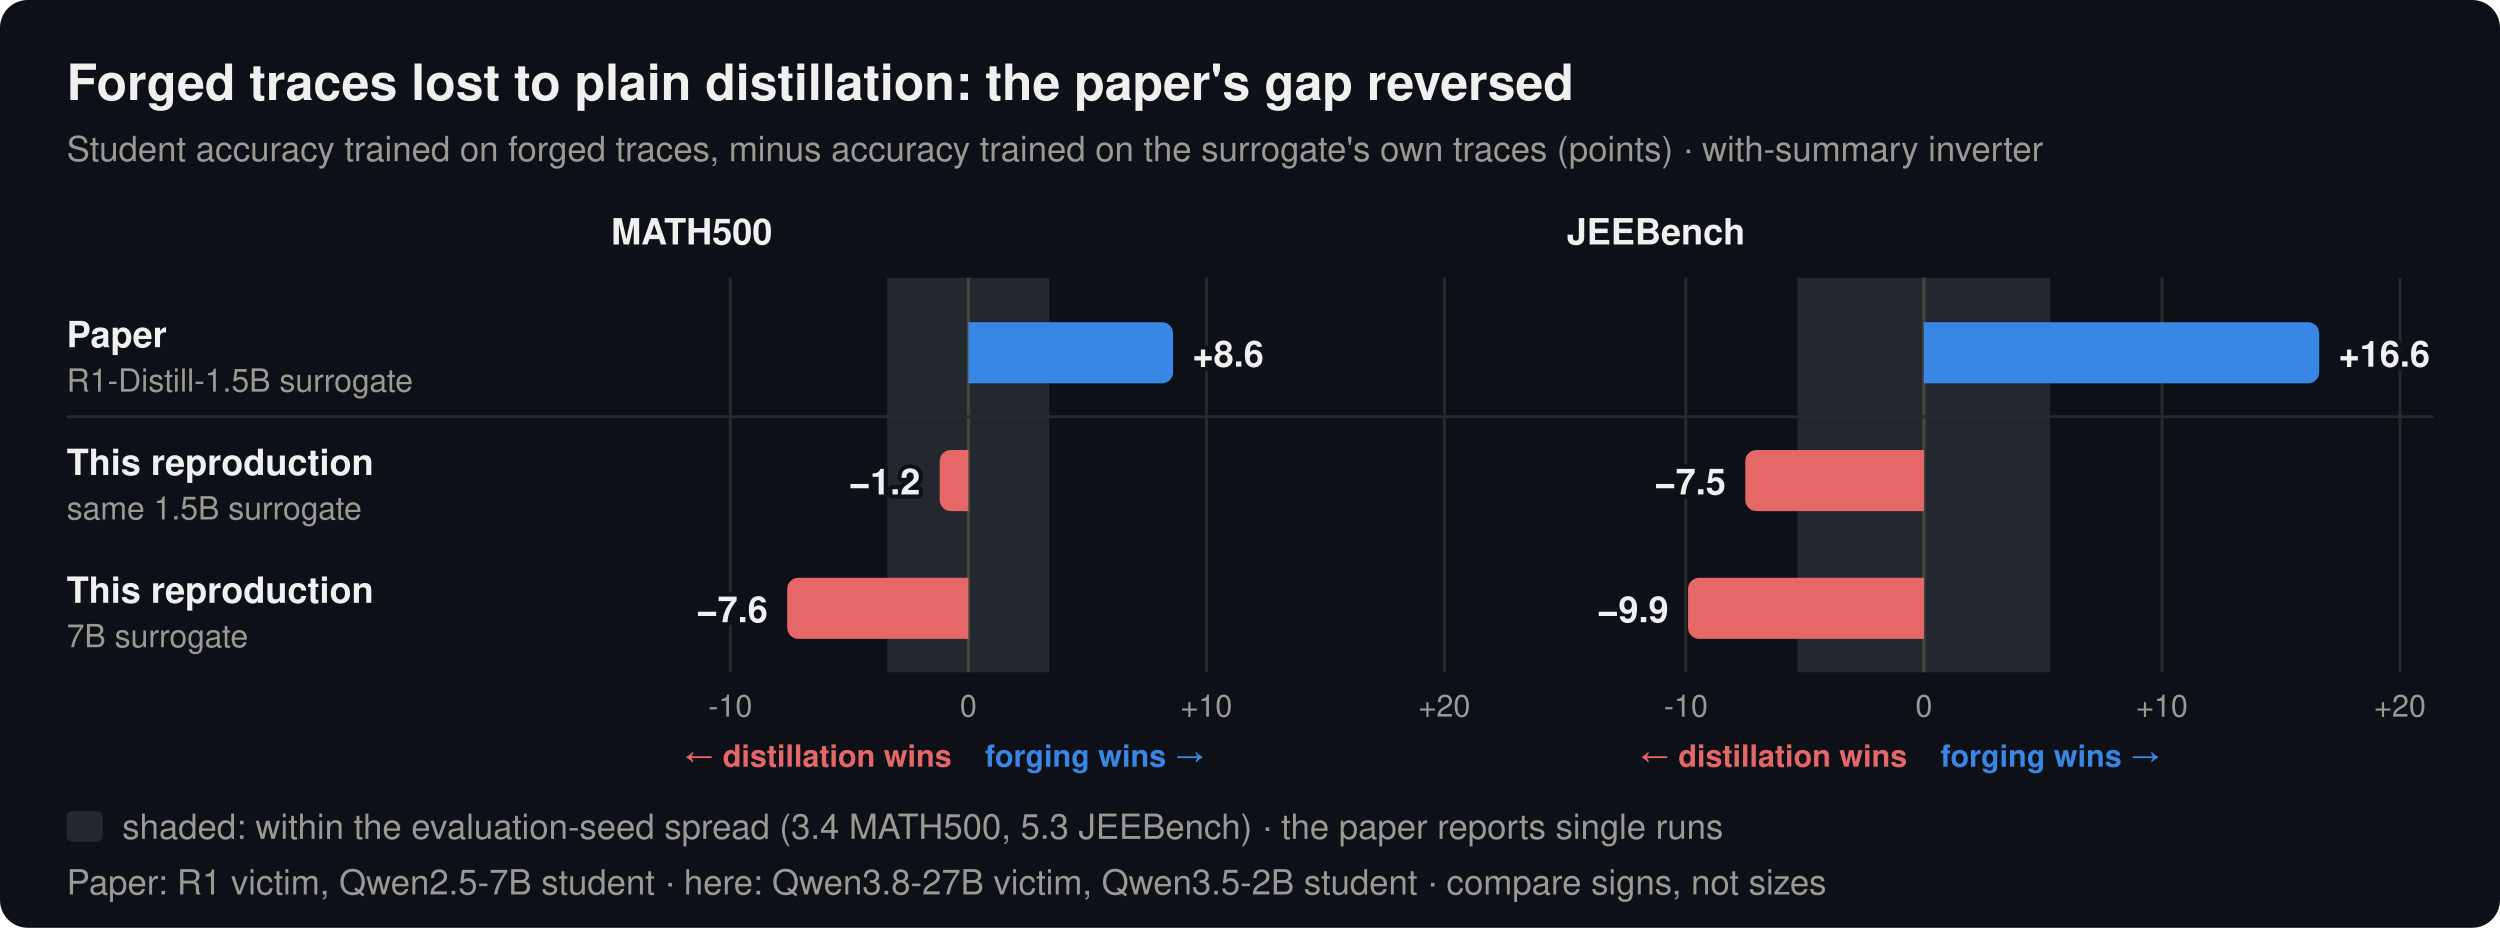
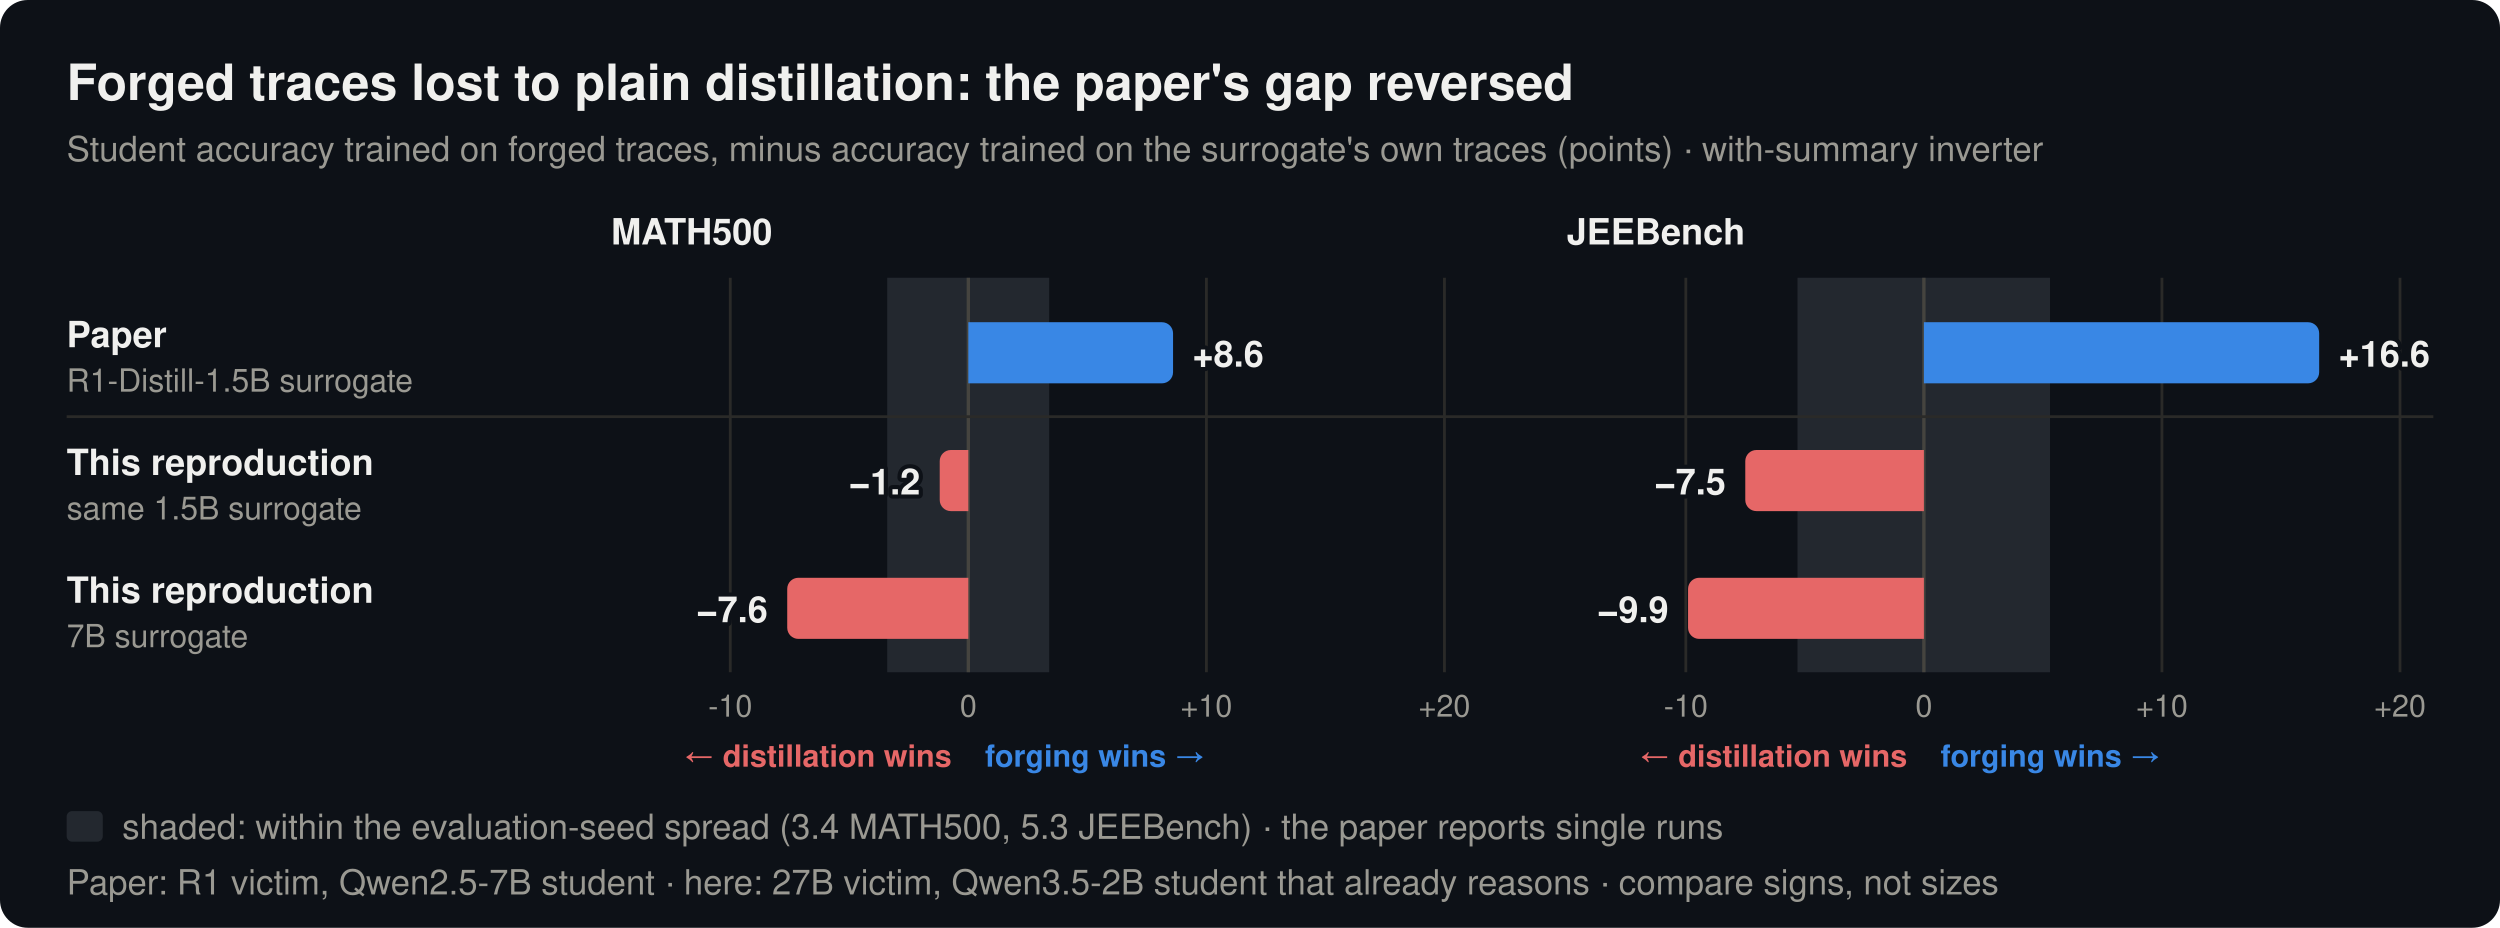
<svg xmlns="http://www.w3.org/2000/svg" width="900" height="334" viewBox="0 0 900 334" role="img" aria-label="Forged traces minus plain distillation: paper positive, this reproduction negative">
  <rect x="0.0" y="0.0" width="900.0" height="334.0" rx="10" fill="#0d1117" />
  <text x="24.0" y="36.0" font-family="system-ui, -apple-system, &quot;Segoe UI&quot;, Helvetica, Arial, sans-serif" font-size="18" fill="#f0f0ee" text-anchor="start" font-weight="700" style="">Forged traces lost to plain distillation: the paper's gap reversed</text>
  <text x="24.0" y="58.0" font-family="system-ui, -apple-system, &quot;Segoe UI&quot;, Helvetica, Arial, sans-serif" font-size="12.5" fill="#9a9992" text-anchor="start" font-weight="normal" style="">Student accuracy trained on forged traces, minus accuracy trained on the surrogate's own traces (points) · with-summary inverter</text>
  <text x="220.0" y="88.0" font-family="system-ui, -apple-system, &quot;Segoe UI&quot;, Helvetica, Arial, sans-serif" font-size="13" fill="#f0f0ee" text-anchor="start" font-weight="700" style="">MATH500</text>
  <rect x="319.4" y="100.0" width="58.3" height="142.0" rx="0" fill="#23282f" />
  <line x1="262.9" y1="100.0" x2="262.9" y2="242.0" stroke="#2a2a28" stroke-width="1" />
  <text x="262.9" y="258.0" font-family="system-ui, -apple-system, &quot;Segoe UI&quot;, Helvetica, Arial, sans-serif" font-size="11" fill="#9a9992" text-anchor="middle" font-weight="normal" style="font-variant-numeric: tabular-nums;">-10</text>
  <line x1="348.6" y1="100.0" x2="348.6" y2="242.0" stroke="#45443f" stroke-width="1.2" />
  <text x="348.6" y="258.0" font-family="system-ui, -apple-system, &quot;Segoe UI&quot;, Helvetica, Arial, sans-serif" font-size="11" fill="#9a9992" text-anchor="middle" font-weight="normal" style="font-variant-numeric: tabular-nums;">0</text>
  <line x1="434.3" y1="100.0" x2="434.3" y2="242.0" stroke="#2a2a28" stroke-width="1" />
  <text x="434.3" y="258.0" font-family="system-ui, -apple-system, &quot;Segoe UI&quot;, Helvetica, Arial, sans-serif" font-size="11" fill="#9a9992" text-anchor="middle" font-weight="normal" style="font-variant-numeric: tabular-nums;">+10</text>
  <line x1="520.0" y1="100.0" x2="520.0" y2="242.0" stroke="#2a2a28" stroke-width="1" />
  <text x="520.0" y="258.0" font-family="system-ui, -apple-system, &quot;Segoe UI&quot;, Helvetica, Arial, sans-serif" font-size="11" fill="#9a9992" text-anchor="middle" font-weight="normal" style="font-variant-numeric: tabular-nums;">+20</text>
  <path d="M348.6,116.0 H418.3 a4,4 0 0 1 4,4 V134.0 a4,4 0 0 1 -4,4 H348.6 Z" fill="#3987e5" />
  <text x="429.3" y="132.0" font-family="system-ui, -apple-system, &quot;Segoe UI&quot;, Helvetica, Arial, sans-serif" font-size="13" fill="#f0f0ee" text-anchor="start" font-weight="600" style="font-variant-numeric: tabular-nums;" paint-order="stroke" stroke="#0d1117" stroke-width="3" stroke-linejoin="round">+8.6</text>
  <path d="M348.6,162.0 H342.3 a4,4 0 0 0 -4,4 V180.0 a4,4 0 0 0 4,4 H348.6 Z" fill="#e66767" />
  <text x="331.3" y="178.0" font-family="system-ui, -apple-system, &quot;Segoe UI&quot;, Helvetica, Arial, sans-serif" font-size="13" fill="#f0f0ee" text-anchor="end" font-weight="600" style="font-variant-numeric: tabular-nums;" paint-order="stroke" stroke="#0d1117" stroke-width="3" stroke-linejoin="round">−1.2</text>
  <path d="M348.6,208.0 H287.4 a4,4 0 0 0 -4,4 V226.0 a4,4 0 0 0 4,4 H348.6 Z" fill="#e66767" />
  <text x="276.4" y="224.0" font-family="system-ui, -apple-system, &quot;Segoe UI&quot;, Helvetica, Arial, sans-serif" font-size="13" fill="#f0f0ee" text-anchor="end" font-weight="600" style="font-variant-numeric: tabular-nums;" paint-order="stroke" stroke="#0d1117" stroke-width="3" stroke-linejoin="round">−7.6</text>
  <text x="342.6" y="276.0" font-family="system-ui, -apple-system, &quot;Segoe UI&quot;, Helvetica, Arial, sans-serif" font-size="11" fill="#e66767" text-anchor="end" font-weight="600" style="">← distillation wins</text>
  <text x="354.6" y="276.0" font-family="system-ui, -apple-system, &quot;Segoe UI&quot;, Helvetica, Arial, sans-serif" font-size="11" fill="#3987e5" text-anchor="start" font-weight="600" style="">forging wins →</text>
  <text x="564.0" y="88.0" font-family="system-ui, -apple-system, &quot;Segoe UI&quot;, Helvetica, Arial, sans-serif" font-size="13" fill="#f0f0ee" text-anchor="start" font-weight="700" style="">JEEBench</text>
  <rect x="647.1" y="100.0" width="90.9" height="142.0" rx="0" fill="#23282f" />
  <line x1="606.9" y1="100.0" x2="606.9" y2="242.0" stroke="#2a2a28" stroke-width="1" />
  <text x="606.9" y="258.0" font-family="system-ui, -apple-system, &quot;Segoe UI&quot;, Helvetica, Arial, sans-serif" font-size="11" fill="#9a9992" text-anchor="middle" font-weight="normal" style="font-variant-numeric: tabular-nums;">-10</text>
  <line x1="692.6" y1="100.0" x2="692.6" y2="242.0" stroke="#45443f" stroke-width="1.2" />
  <text x="692.6" y="258.0" font-family="system-ui, -apple-system, &quot;Segoe UI&quot;, Helvetica, Arial, sans-serif" font-size="11" fill="#9a9992" text-anchor="middle" font-weight="normal" style="font-variant-numeric: tabular-nums;">0</text>
  <line x1="778.3" y1="100.0" x2="778.3" y2="242.0" stroke="#2a2a28" stroke-width="1" />
  <text x="778.3" y="258.0" font-family="system-ui, -apple-system, &quot;Segoe UI&quot;, Helvetica, Arial, sans-serif" font-size="11" fill="#9a9992" text-anchor="middle" font-weight="normal" style="font-variant-numeric: tabular-nums;">+10</text>
  <line x1="864.0" y1="100.0" x2="864.0" y2="242.0" stroke="#2a2a28" stroke-width="1" />
  <text x="864.0" y="258.0" font-family="system-ui, -apple-system, &quot;Segoe UI&quot;, Helvetica, Arial, sans-serif" font-size="11" fill="#9a9992" text-anchor="middle" font-weight="normal" style="font-variant-numeric: tabular-nums;">+20</text>
  <path d="M692.6,116.0 H830.9 a4,4 0 0 1 4,4 V134.0 a4,4 0 0 1 -4,4 H692.6 Z" fill="#3987e5" />
  <text x="841.9" y="132.0" font-family="system-ui, -apple-system, &quot;Segoe UI&quot;, Helvetica, Arial, sans-serif" font-size="13" fill="#f0f0ee" text-anchor="start" font-weight="600" style="font-variant-numeric: tabular-nums;" paint-order="stroke" stroke="#0d1117" stroke-width="3" stroke-linejoin="round">+16.6</text>
  <path d="M692.6,162.0 H632.3 a4,4 0 0 0 -4,4 V180.0 a4,4 0 0 0 4,4 H692.6 Z" fill="#e66767" />
  <text x="621.3" y="178.0" font-family="system-ui, -apple-system, &quot;Segoe UI&quot;, Helvetica, Arial, sans-serif" font-size="13" fill="#f0f0ee" text-anchor="end" font-weight="600" style="font-variant-numeric: tabular-nums;" paint-order="stroke" stroke="#0d1117" stroke-width="3" stroke-linejoin="round">−7.5</text>
  <path d="M692.6,208.0 H611.7 a4,4 0 0 0 -4,4 V226.0 a4,4 0 0 0 4,4 H692.6 Z" fill="#e66767" />
  <text x="600.7" y="224.0" font-family="system-ui, -apple-system, &quot;Segoe UI&quot;, Helvetica, Arial, sans-serif" font-size="13" fill="#f0f0ee" text-anchor="end" font-weight="600" style="font-variant-numeric: tabular-nums;" paint-order="stroke" stroke="#0d1117" stroke-width="3" stroke-linejoin="round">−9.9</text>
  <text x="686.6" y="276.0" font-family="system-ui, -apple-system, &quot;Segoe UI&quot;, Helvetica, Arial, sans-serif" font-size="11" fill="#e66767" text-anchor="end" font-weight="600" style="">← distillation wins</text>
  <text x="698.6" y="276.0" font-family="system-ui, -apple-system, &quot;Segoe UI&quot;, Helvetica, Arial, sans-serif" font-size="11" fill="#3987e5" text-anchor="start" font-weight="600" style="">forging wins →</text>
  <text x="24.0" y="125.0" font-family="system-ui, -apple-system, &quot;Segoe UI&quot;, Helvetica, Arial, sans-serif" font-size="13" fill="#f0f0ee" text-anchor="start" font-weight="600" style="">Paper</text>
  <text x="24.0" y="141.0" font-family="system-ui, -apple-system, &quot;Segoe UI&quot;, Helvetica, Arial, sans-serif" font-size="11.5" fill="#9a9992" text-anchor="start" font-weight="normal" style="">R1-Distill-1.5B surrogate</text>
  <text x="24.0" y="171.0" font-family="system-ui, -apple-system, &quot;Segoe UI&quot;, Helvetica, Arial, sans-serif" font-size="13" fill="#f0f0ee" text-anchor="start" font-weight="600" style="">This reproduction</text>
  <text x="24.0" y="187.0" font-family="system-ui, -apple-system, &quot;Segoe UI&quot;, Helvetica, Arial, sans-serif" font-size="11.5" fill="#9a9992" text-anchor="start" font-weight="normal" style="">same 1.5B surrogate</text>
  <text x="24.0" y="217.0" font-family="system-ui, -apple-system, &quot;Segoe UI&quot;, Helvetica, Arial, sans-serif" font-size="13" fill="#f0f0ee" text-anchor="start" font-weight="600" style="">This reproduction</text>
  <text x="24.0" y="233.0" font-family="system-ui, -apple-system, &quot;Segoe UI&quot;, Helvetica, Arial, sans-serif" font-size="11.5" fill="#9a9992" text-anchor="start" font-weight="normal" style="">7B surrogate</text>
  <line x1="24.0" y1="150.0" x2="876.0" y2="150.0" stroke="#2a2a28" stroke-width="1" />
  <rect x="24.0" y="292.0" width="13.0" height="11.0" rx="2" fill="#23282f" />
  <text x="44.0" y="302.0" font-family="system-ui, -apple-system, &quot;Segoe UI&quot;, Helvetica, Arial, sans-serif" font-size="12.5" fill="#9a9992" text-anchor="start" font-weight="normal" style="">shaded: within the evaluation-seed spread (3.4 MATH500, 5.3 JEEBench) · the paper reports single runs</text>
-   <text x="24.0" y="322.0" font-family="system-ui, -apple-system, &quot;Segoe UI&quot;, Helvetica, Arial, sans-serif" font-size="12.5" fill="#9a9992" text-anchor="start" font-weight="normal" style="">Paper: R1 victim, Qwen2.5-7B student · here: Qwen3.8-27B victim, Qwen3.5-2B student · compare signs, not sizes</text>
+   <text x="24.0" y="322.0" font-family="system-ui, -apple-system, &quot;Segoe UI&quot;, Helvetica, Arial, sans-serif" font-size="12.5" fill="#9a9992" text-anchor="start" font-weight="normal" style="">Paper: R1 victim, Qwen2.5-7B student · here: 27B victim, Qwen3.5-2B student that already reasons · compare signs, not sizes</text>
</svg>
